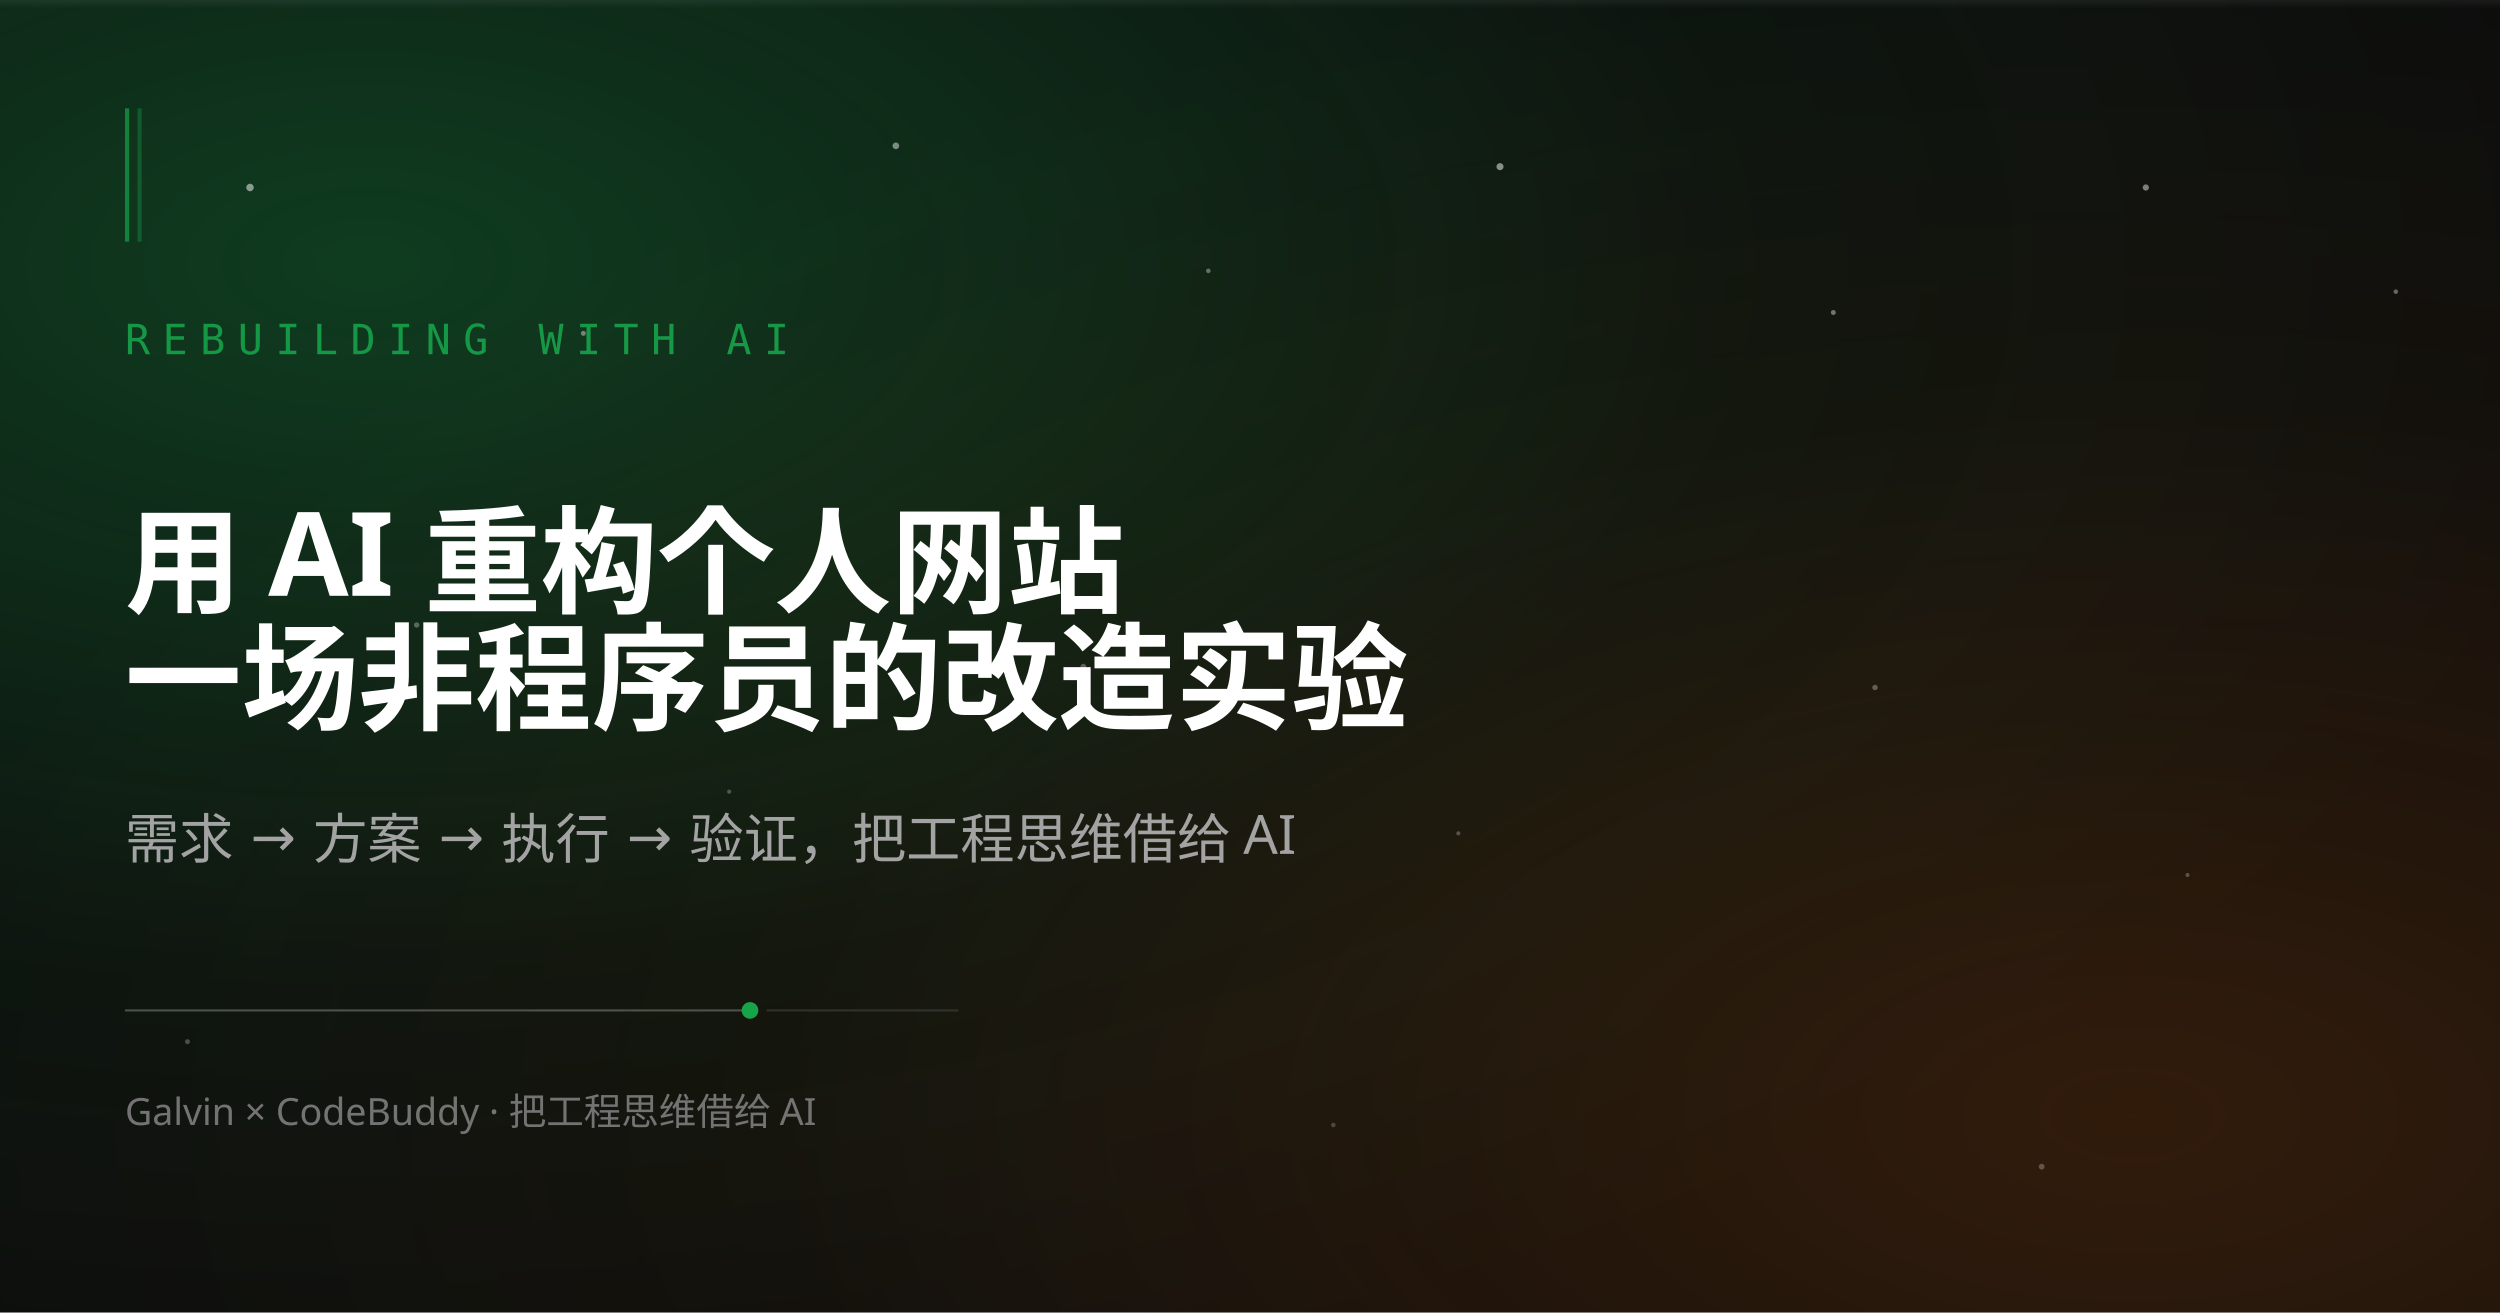
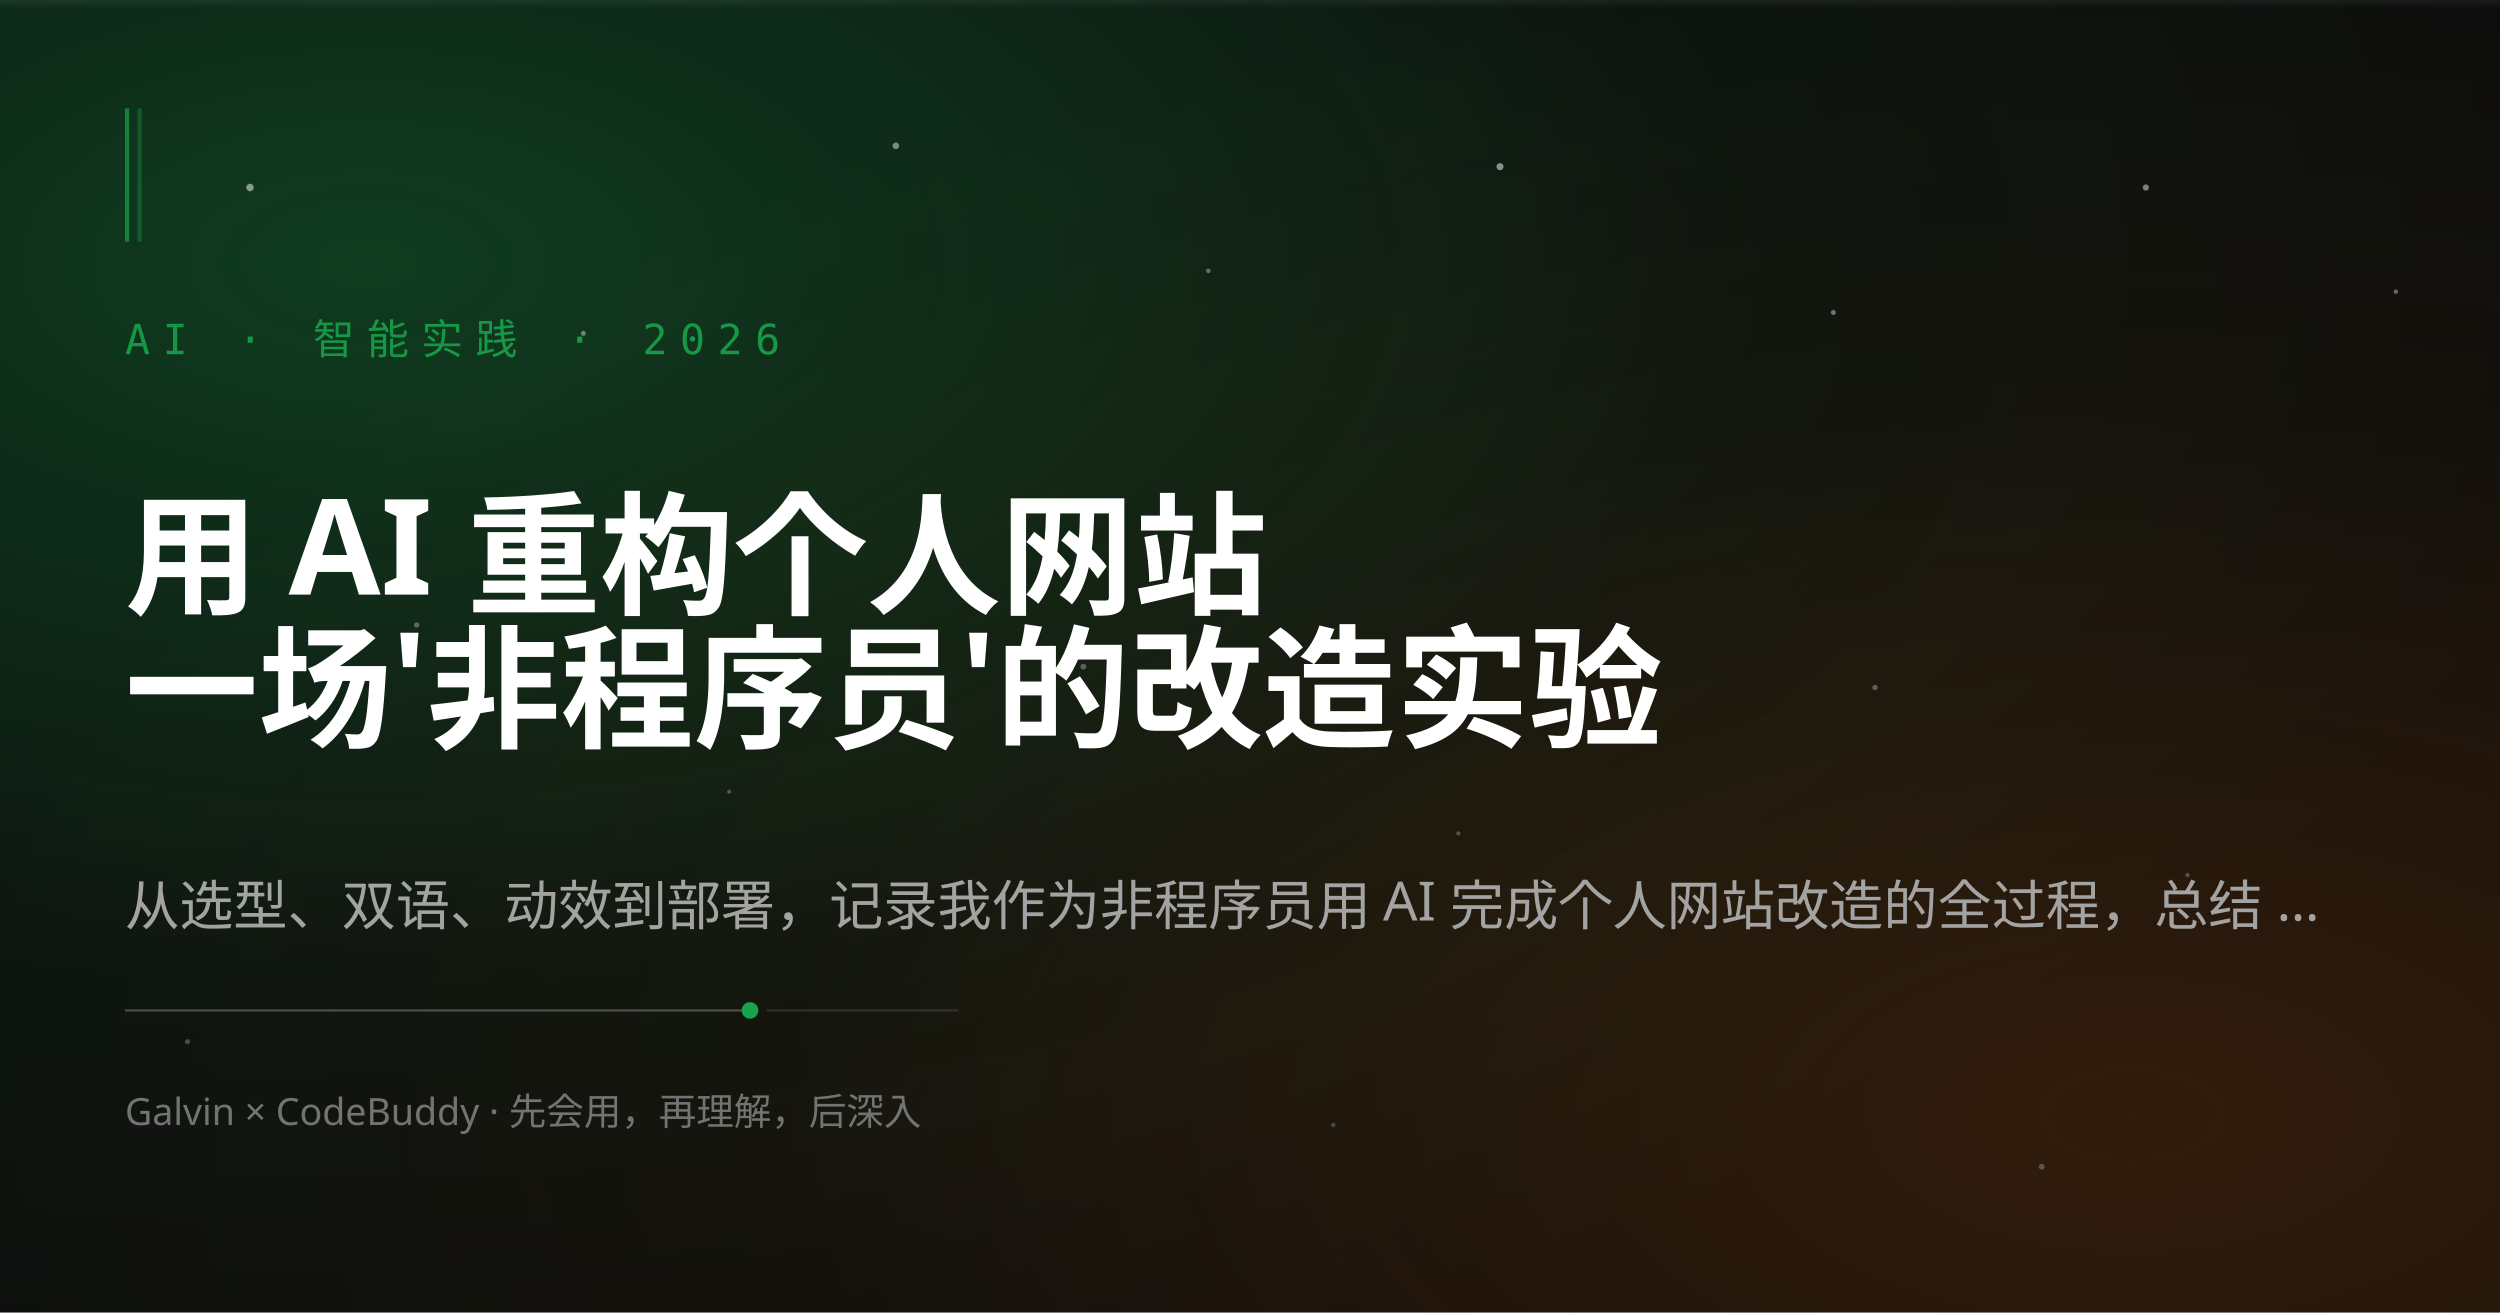
<svg xmlns="http://www.w3.org/2000/svg" width="1200" height="630" viewBox="0 0 1200 630">
  <defs>
    <radialGradient id="glow1" cx="0.15" cy="0.2" r="0.9">
      <stop offset="0%" stop-color="#16A34A" stop-opacity="0.32" />
      <stop offset="60%" stop-color="#16A34A" stop-opacity="0.06" />
      <stop offset="100%" stop-color="#16A34A" stop-opacity="0" />
    </radialGradient>
    <radialGradient id="glow2" cx="0.85" cy="0.85" r="0.9">
      <stop offset="0%" stop-color="#B45309" stop-opacity="0.22" />
      <stop offset="60%" stop-color="#B45309" stop-opacity="0.05" />
      <stop offset="100%" stop-color="#B45309" stop-opacity="0" />
    </radialGradient>
    <linearGradient id="fade" x1="0" y1="0" x2="0" y2="1">
      <stop offset="0%" stop-color="#ffffff" stop-opacity="0.06" />
      <stop offset="100%" stop-color="#ffffff" stop-opacity="0" />
    </linearGradient>
  </defs>
  <rect width="1200" height="630" fill="#0c0c0c" />
  <rect width="1200" height="630" fill="url(#glow1)" />
  <rect width="1200" height="630" fill="url(#glow2)" />
  <g fill="#ffffff">
    <circle cx="120" cy="90" r="1.8" opacity="0.5" />
    <circle cx="280" cy="160" r="1.2" opacity="0.4" />
    <circle cx="430" cy="70" r="1.6" opacity="0.45" />
    <circle cx="580" cy="130" r="1.1" opacity="0.35" />
    <circle cx="720" cy="80" r="1.7" opacity="0.5" />
    <circle cx="880" cy="150" r="1.2" opacity="0.4" />
    <circle cx="1030" cy="90" r="1.5" opacity="0.45" />
    <circle cx="1150" cy="140" r="1.1" opacity="0.35" />
    <circle cx="200" cy="300" r="1.3" opacity="0.3" />
-     <circle cx="350" cy="380" r="1.0" opacity="0.25" />
+     <circle cx="350" cy="380" r="1" opacity="0.25" />
    <circle cx="520" cy="320" r="1.4" opacity="0.3" />
-     <circle cx="700" cy="400" r="1.0" opacity="0.25" />
+     <circle cx="700" cy="400" r="1" opacity="0.25" />
    <circle cx="900" cy="330" r="1.3" opacity="0.3" />
-     <circle cx="1050" cy="420" r="1.0" opacity="0.25" />
+     <circle cx="1050" cy="420" r="1" opacity="0.25" />
    <circle cx="90" cy="500" r="1.2" opacity="0.25" />
    <circle cx="640" cy="540" r="1.1" opacity="0.2" />
    <circle cx="980" cy="560" r="1.4" opacity="0.25" />
  </g>
  <rect width="1200" height="4" fill="url(#fade)" />
  <rect x="60" y="52" width="2" height="64" fill="#16A34A" opacity="0.7" />
  <rect x="66" y="52" width="2" height="64" fill="#16A34A" opacity="0.35" />
-   <text x="60" y="170" font-family="monospace" font-size="20" letter-spacing="6" fill="#16A34A" opacity="0.9">REBUILDING WITH AI</text>
-   <text x="60" y="290" font-family="Noto Serif SC" font-size="56" font-weight="bold" fill="#ffffff">用 AI 重构个人网站</text>
-   <text x="60" y="346" font-family="Noto Serif SC" font-size="56" font-weight="bold" fill="#ffffff">一场非程序员的改造实验</text>
-   <text x="60" y="412" font-family="Noto Sans SC" font-size="26" fill="#a3a3a3">需求 → 方案 → 执行 → 验证，把工程思维借给 AI</text>
+   <text x="60" y="170" font-family="monospace" font-size="20" letter-spacing="6" fill="#16A34A" opacity="0.9">AI · 智能实践 · 2026</text>
+   <text x="60" y="290" font-family="Noto Serif SC" font-size="64" font-weight="bold" fill="#ffffff">用 AI 重构个人网站</text>
+   <text x="60" y="354" font-family="Noto Serif SC" font-size="64" font-weight="bold" fill="#ffffff">一场'非程序员'的改造实验</text>
+   <text x="60" y="444" font-family="Noto Sans SC" font-size="26" fill="#a3a3a3">从选型、双语、动效到部署，记录我作为非程序员用 AI 完成个人网站改造的全过程，总结 …</text>
  <line x1="60" y1="485" x2="360" y2="485" stroke="#ffffff" stroke-opacity="0.25" stroke-width="1" />
  <circle cx="360" cy="485" r="4" fill="#16A34A" />
  <line x1="368" y1="485" x2="460" y2="485" stroke="#ffffff" stroke-opacity="0.12" stroke-width="1" />
-   <text x="60" y="540" font-family="Noto Sans SC" font-size="18" fill="#737373">Galvin × CodeBuddy · 把工程思维借给 AI</text>
+   <text x="60" y="540" font-family="Noto Sans SC" font-size="18" fill="#737373">Galvin × CodeBuddy · 先会用，再理解，后深入</text>
</svg>
